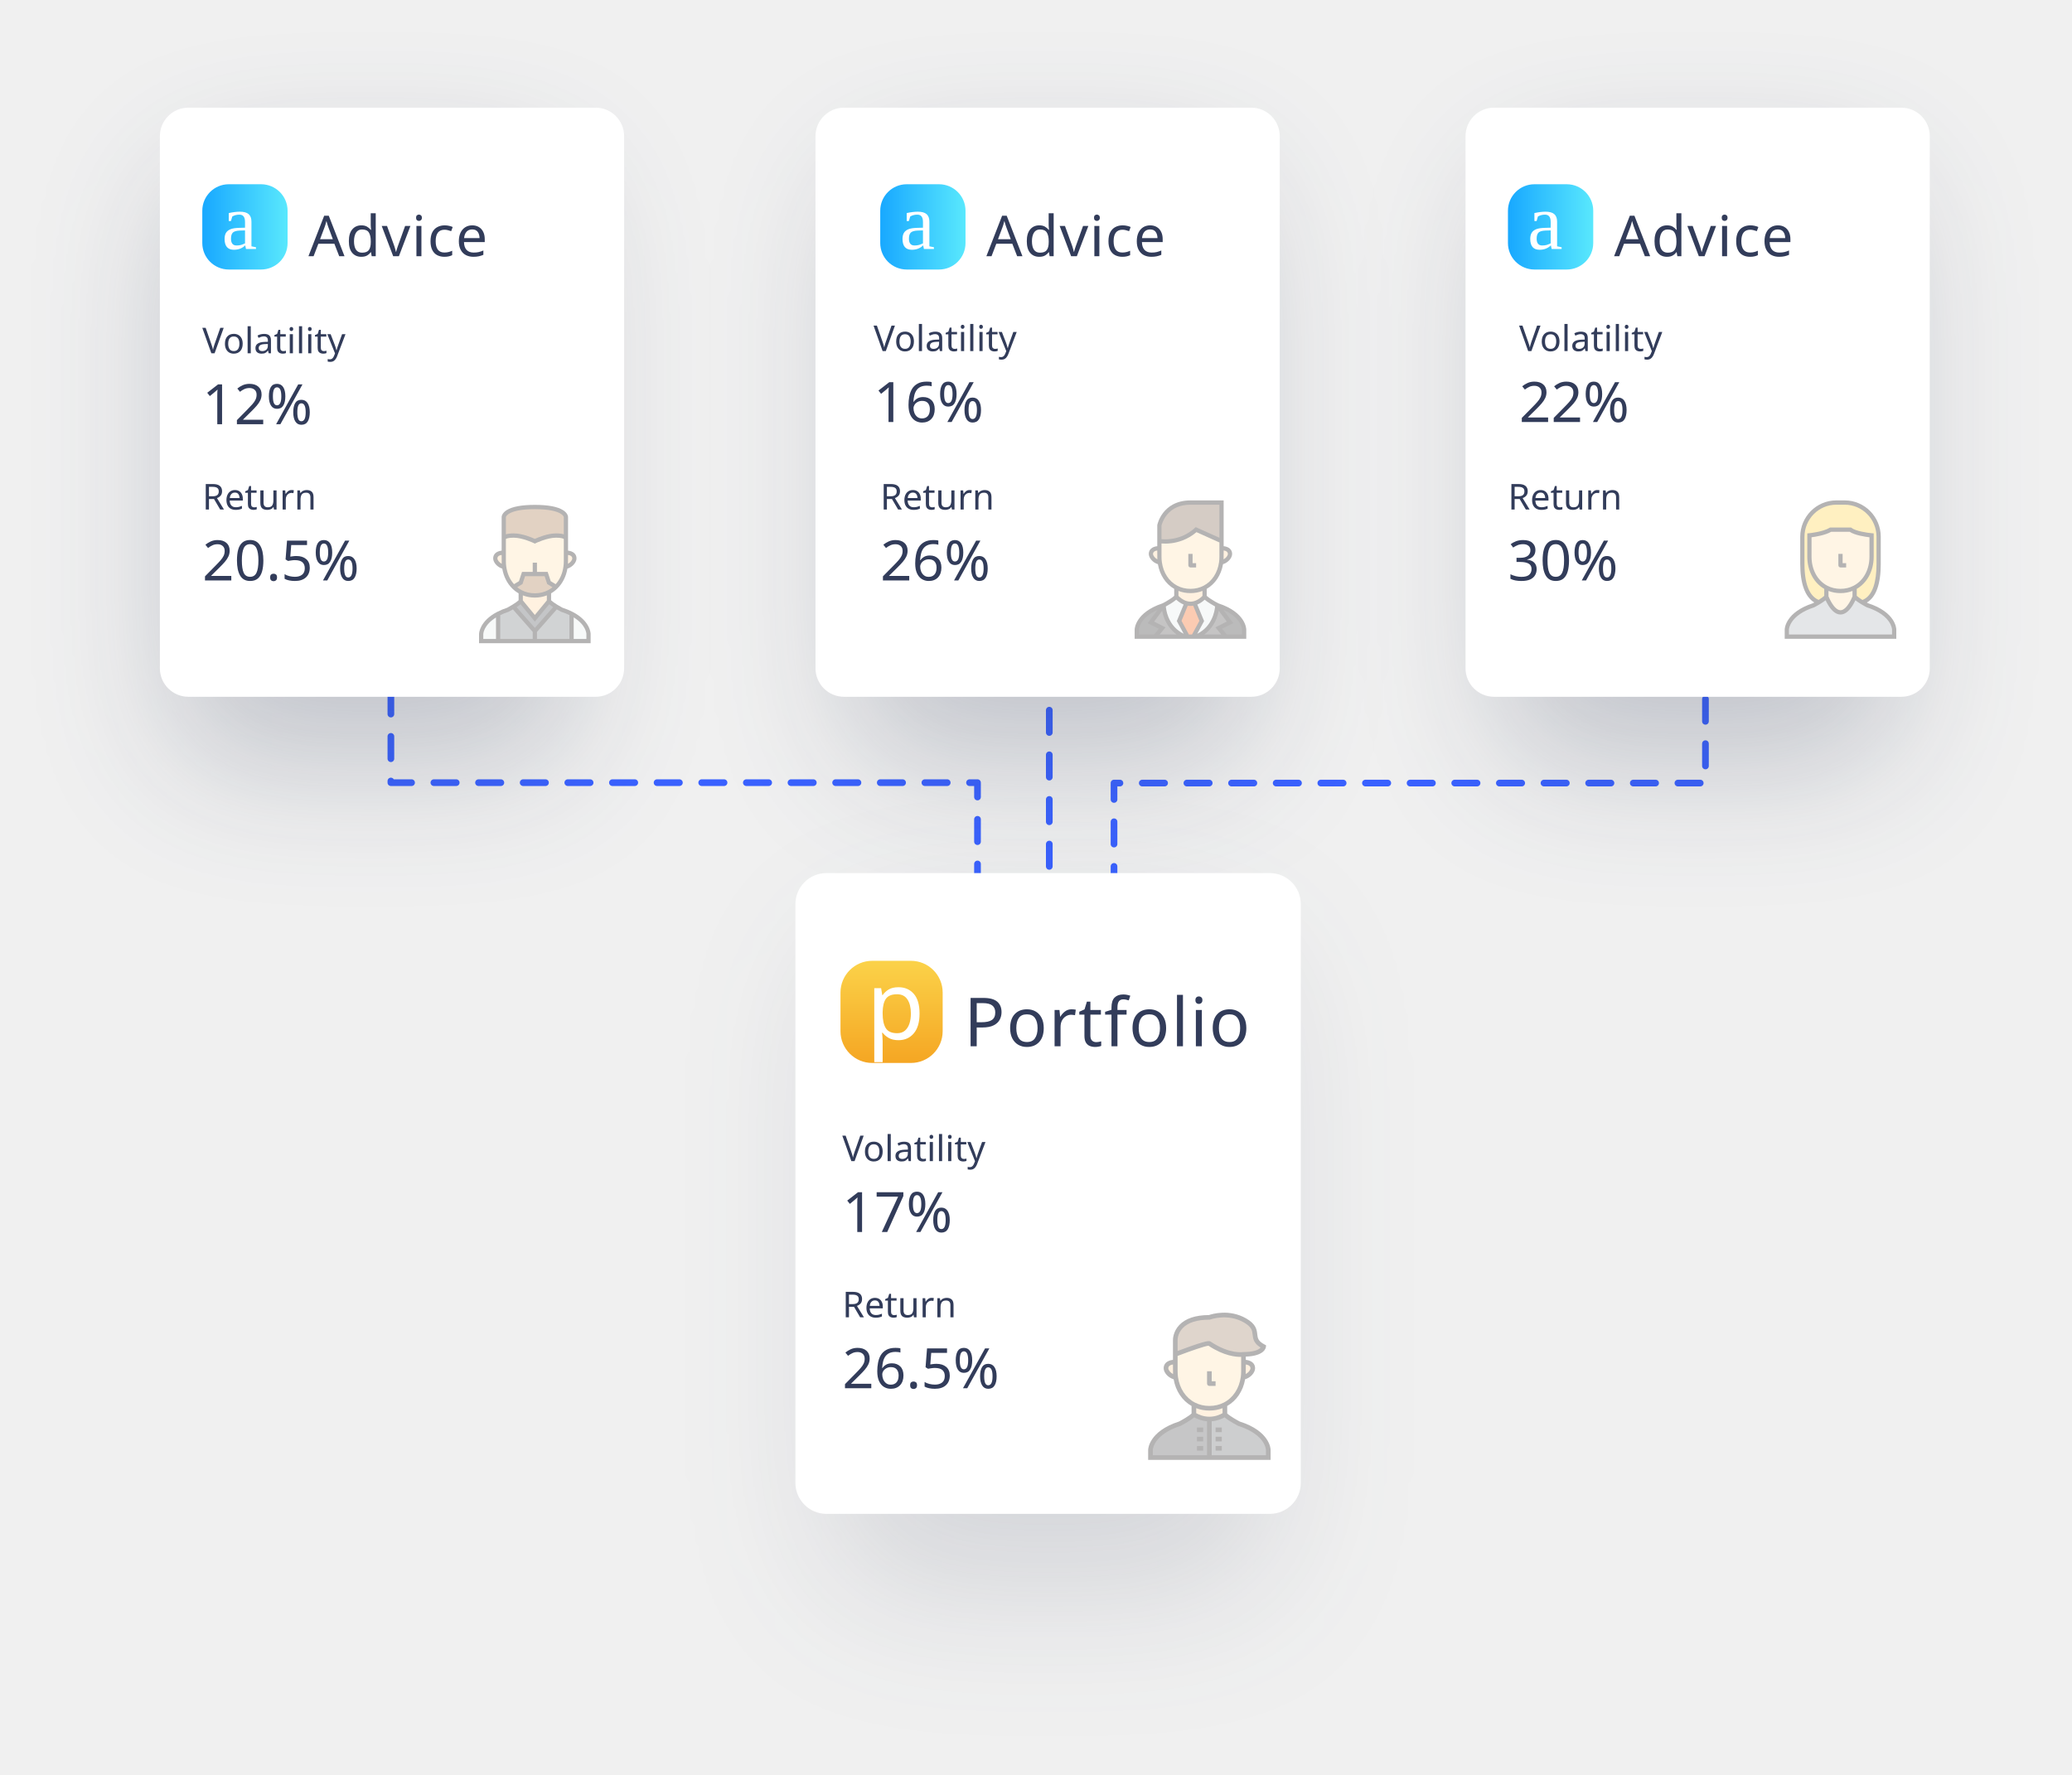
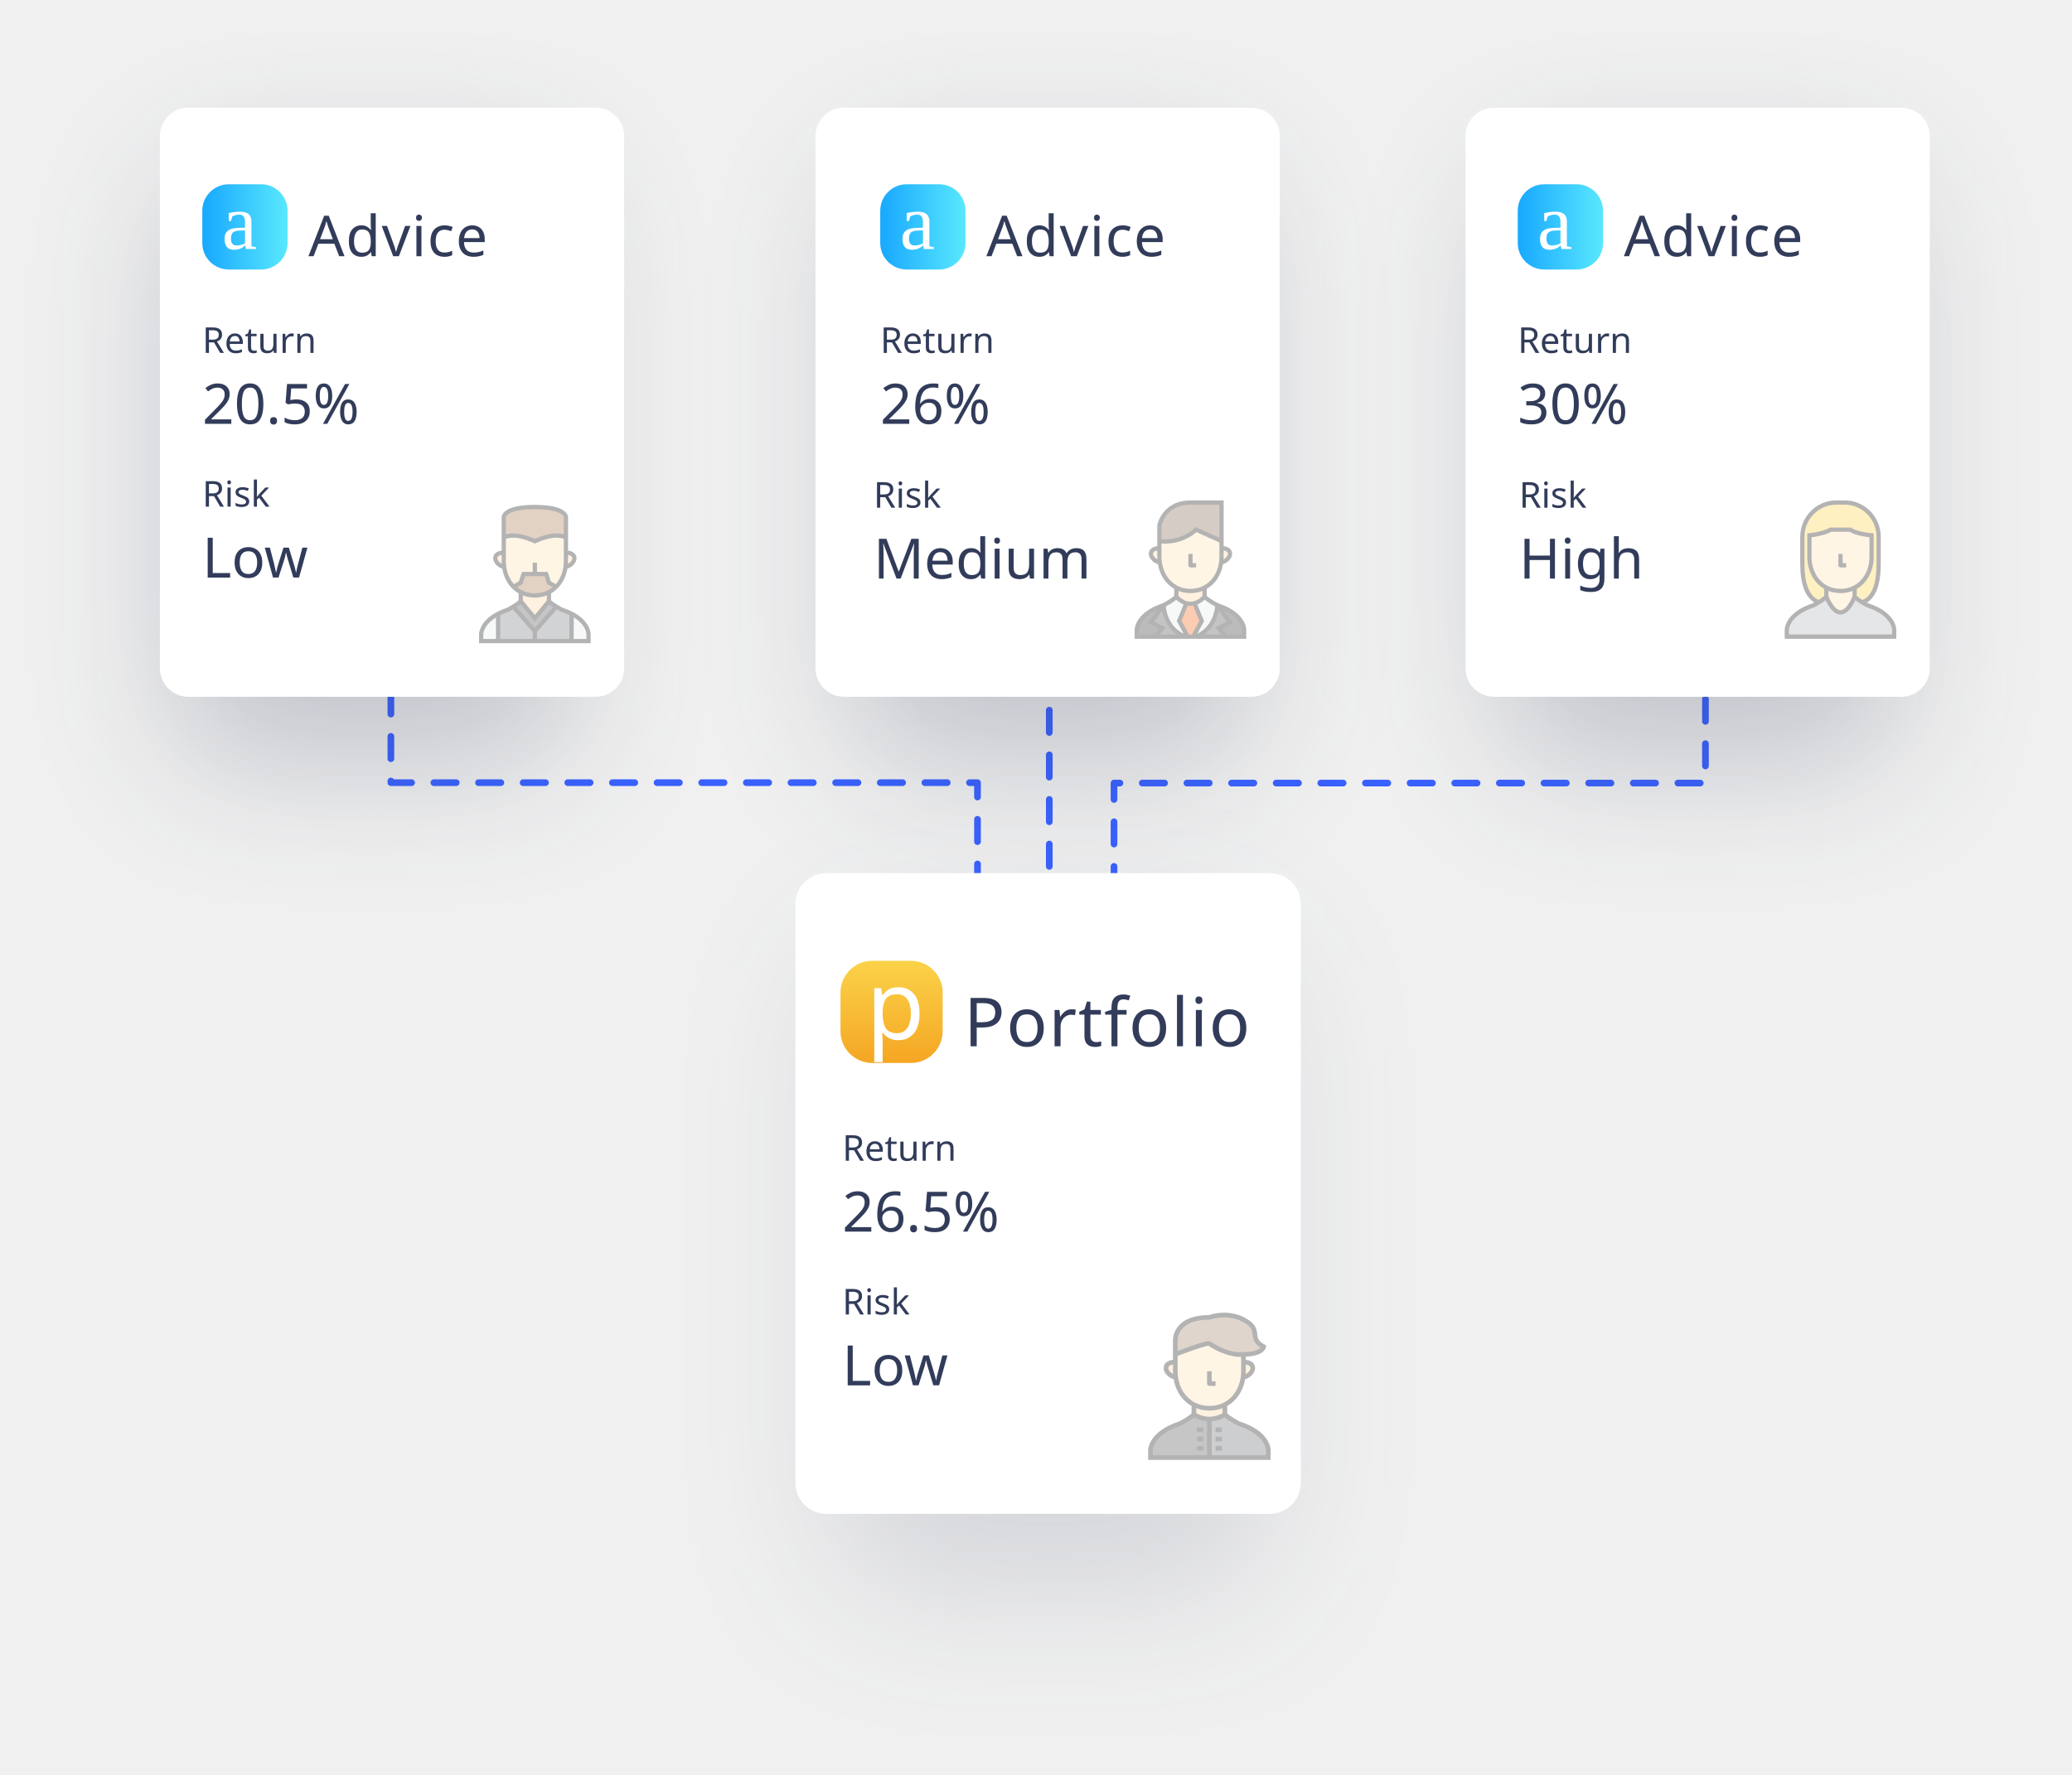
<svg xmlns="http://www.w3.org/2000/svg" xmlns:xlink="http://www.w3.org/1999/xlink" width="635px" height="544px" viewBox="0 0 635 544" version="1.1">
  <defs>
    <filter x="-52.1%" y="-34.9%" width="204.1%" height="169.8%" filterUnits="objectBoundingBox" id="filter-1">
      <feGaussianBlur stdDeviation="21.007" in="SourceGraphic" />
    </filter>
    <linearGradient x1="3.176%" y1="52.107%" x2="107.779%" y2="52.107%" id="linearGradient-2">
      <stop stop-color="#1AAAFF" offset="0%" />
      <stop stop-color="#5EEDFD" offset="100%" />
    </linearGradient>
    <filter x="-52.1%" y="-34.9%" width="204.1%" height="169.8%" filterUnits="objectBoundingBox" id="filter-3">
      <feGaussianBlur stdDeviation="21.007" in="SourceGraphic" />
    </filter>
    <rect id="path-4" x="0" y="0" width="142.272" height="180.576" rx="8.74" />
    <filter x="-52.1%" y="-34.9%" width="204.1%" height="169.8%" filterUnits="objectBoundingBox" id="filter-6">
      <feGaussianBlur stdDeviation="21.007" in="SourceGraphic" />
    </filter>
    <filter x="-52.0%" y="-34.9%" width="204.0%" height="169.9%" filterUnits="objectBoundingBox" id="filter-7">
      <feGaussianBlur stdDeviation="22.877" in="SourceGraphic" />
    </filter>
    <rect id="path-8" x="0" y="0" width="154.882" height="196.414" rx="9.518" />
    <linearGradient x1="50%" y1="0%" x2="50%" y2="100%" id="linearGradient-10">
      <stop stop-color="#FBD249" offset="0%" />
      <stop stop-color="#F5A623" offset="100%" />
    </linearGradient>
  </defs>
  <g id="Page-1" stroke="none" stroke-width="1" fill="none" fill-rule="evenodd">
    <g id="Group-29" transform="translate(49, 33)">
      <path d="M70.794,151.677 L70.794,206.898 L250.572,206.898 L250.572,235.679" id="Path-3" stroke="#3961FF" stroke-width="2.052" stroke-linecap="round" stroke-linejoin="round" stroke-dasharray="6.84" />
      <path d="M272.574,157.32 L272.574,238.8" id="Path-4" stroke="#3961FF" stroke-width="2.052" stroke-linecap="round" stroke-linejoin="round" stroke-dasharray="6.84" />
      <path d="M473.666,153.9 L473.666,207.022 L292.41,207.022 L292.41,239.919" id="Path-5" stroke="#3961FF" stroke-width="2.052" stroke-linecap="round" stroke-linejoin="round" stroke-dasharray="6.84" />
      <g id="Group-25" transform="translate(200.925, 0)">
        <g id="Group-19">
          <rect id="shadow" fill="#323C5A" opacity="0.245" filter="url(#filter-1)" x="10.944" y="20.52" width="121.068" height="180.576" rx="19.069" />
          <rect id="bg" fill="#FFFFFF" x="0" y="0" width="142.272" height="180.576" rx="8.74" />
-           <g id="Group-5-Copy-2" transform="translate(17.784, 63.612)" fill="#323C5A">
-             <text id="16%" font-family="AvenirNext-DemiBold, Avenir Next" font-size="17.1" font-weight="500">
-               <tspan x="0" y="32.732">16%</tspan>
-             </text>
-             <text id="Volatility" font-family="AvenirNext-Medium, Avenir Next" font-size="10.944" font-weight="400">
-               <tspan x="0" y="11">Volatility</tspan>
-             </text>
-           </g>
-           <g id="Group-4" transform="translate(19.836, 112.176)" fill="#323C5A">
+           <g id="Group-5-Copy-2" transform="translate(17.784, 111.612)" fill="#323C5A">
+             <text id="Medium" font-family="AvenirNext-DemiBold, Avenir Next" font-size="17.1" font-weight="500">
+               <tspan x="0" y="32.732">Medium</tspan>
+             </text>
+             <text id="Risk" font-family="AvenirNext-Medium, Avenir Next" font-size="10.944" font-weight="400">
+               <tspan x="0" y="11">Risk</tspan>
+             </text>
+           </g>
+           <g id="Group-4" transform="translate(19.836, 64.176)" fill="#323C5A">
            <text id="26%" font-family="AvenirNext-DemiBold, Avenir Next" font-size="17.1" font-weight="500">
              <tspan x="0" y="32.732">26%</tspan>
            </text>
            <text id="Return" font-family="AvenirNext-Medium, Avenir Next" font-size="10.944" font-weight="400">
              <tspan x="0" y="11">Return</tspan>
            </text>
          </g>
          <g id="logo" transform="translate(19.836, 19.152)">
            <rect id="Rectangle-3" fill="url(#linearGradient-2)" x="0" y="4.321" width="26.14" height="26.14" rx="8.126" />
            <text id="a" font-family=".SFNSDisplay, .SF NS Display" font-size="24.378" font-weight="normal" fill="#FFFFFF">
              <tspan x="5.974" y="24.174">a</tspan>
            </text>
            <text id="Advice" font-family="AvenirNext-Medium, Avenir Next" font-size="17.335" font-weight="400" letter-spacing="0.361" fill="#323C5A">
              <tspan x="32.529" y="26.39">Advice</tspan>
            </text>
          </g>
          <g id="Group-21" transform="translate(88.236, 116.28)">
            <g id="user-4" transform="translate(9.576, 4.104)">
              <path d="M26.624,0.656 L26.624,12.46 L18.832,8.963 C13.671,13.623 7.576,12.46 7.576,12.46 L7.576,7.651 C7.576,7.651 8.927,0.656 17.1,0.656 L26.624,0.656 L26.624,0.656 Z" id="Shape" fill="#846954" />
              <path d="M18.399,31.697 L20.563,36.943 L17.966,41.752 L16.234,41.752 L13.637,36.943 L15.801,31.697 L15.845,31.513 C16.234,31.627 16.658,31.697 17.1,31.697 C17.542,31.697 17.966,31.627 18.355,31.513 L18.399,31.697 L18.399,31.697 Z" id="Shape" fill="#F4661E" />
              <path d="M25.325,32.134 C25.325,32.134 25.273,39.05 18.832,41.752 L17.966,41.752 L20.563,36.943 L18.399,31.697 L18.355,31.513 C20.217,30.997 21.429,29.511 21.429,29.511 C22.373,30.577 25.325,32.134 25.325,32.134 L25.325,32.134 Z" id="Shape" fill="#E7ECED" />
              <path d="M13.637,36.943 L16.234,41.752 L15.368,41.752 C8.927,39.05 8.875,32.134 8.875,32.134 C8.875,32.134 11.827,30.577 12.771,29.511 C12.771,29.511 13.983,30.997 15.845,31.513 L15.801,31.697 L13.637,36.943 L13.637,36.943 Z" id="Shape" fill="#E7ECED" />
              <path d="M25.325,32.134 L29.222,37.38 L25.758,39.129 L27.923,41.752 L18.832,41.752 C25.273,39.05 25.325,32.134 25.325,32.134 L25.325,32.134 Z" id="Shape" fill="#545253" />
              <path d="M15.368,41.752 L6.277,41.752 L8.442,39.129 L4.978,37.38 L8.875,32.134 C8.875,32.134 8.927,39.05 15.368,41.752 L15.368,41.752 Z" id="Shape" fill="#545253" />
              <path d="M33.551,39.566 L33.551,41.752 L27.923,41.752 L25.758,39.129 L29.222,37.38 L25.325,32.134 C33.525,34.757 33.551,39.566 33.551,39.566 L33.551,39.566 Z" id="Shape" fill="#373738" />
              <path d="M26.624,14.646 C28.061,14.646 29.222,15.188 29.222,16.395 C29.222,17.514 27.854,18.808 26.511,18.992 C26.589,18.432 26.624,17.855 26.624,17.269 L26.624,14.646 L26.624,14.646 Z" id="Shape" fill="#FFD7A3" />
              <path d="M26.511,18.992 C26.044,22.411 24.208,25.279 21.429,26.73 C20.165,27.395 18.71,27.762 17.1,27.762 C15.49,27.762 14.035,27.395 12.771,26.73 C9.992,25.279 8.156,22.411 7.689,18.992 C7.611,18.432 7.576,17.855 7.576,17.269 L7.576,14.646 L7.576,12.46 C7.576,12.46 13.671,13.623 18.832,8.963 L26.624,12.46 L26.624,14.646 L26.624,17.269 C26.624,17.855 26.589,18.432 26.511,18.992 L26.511,18.992 Z" id="Shape" fill="#FFE1B2" />
              <path d="M21.429,26.73 L21.429,29.511 C21.429,29.511 20.217,30.997 18.355,31.513 C17.966,31.627 17.542,31.697 17.1,31.697 C16.658,31.697 16.234,31.627 15.845,31.513 C13.983,30.997 12.771,29.511 12.771,29.511 L12.771,26.73 C14.035,27.395 15.49,27.762 17.1,27.762 C18.71,27.762 20.165,27.395 21.429,26.73 L21.429,26.73 Z" id="Shape" fill="#FFD7A3" />
              <path d="M8.875,32.134 L4.978,37.38 L8.442,39.129 L6.277,41.752 L0.649,41.752 L0.649,39.566 C0.649,39.566 0.727,34.783 8.875,32.134 L8.875,32.134 Z" id="Shape" fill="#373738" />
              <path d="M7.576,17.269 C7.576,17.855 7.611,18.432 7.689,18.992 C6.346,18.808 4.978,17.514 4.978,16.395 C4.978,15.188 6.139,14.646 7.576,14.646 L7.576,17.269 L7.576,17.269 Z" id="Shape" fill="#FFD7A3" />
              <path d="M25.722,31.575 L24.684,31.028 C23.8,30.515 22.664,29.801 22.078,29.243 L22.078,27.119 C24.709,25.6 26.508,22.874 27.083,19.538 C28.574,19.107 29.871,17.694 29.871,16.395 C29.871,15.079 28.892,14.207 27.273,14.026 L27.273,0 L17.1,0 C12.617,0 10.091,2.038 8.762,3.748 C7.323,5.6 6.954,7.448 6.939,7.525 L6.927,7.588 L6.927,14.026 C5.308,14.207 4.329,15.079 4.329,16.395 C4.329,17.694 5.626,19.107 7.117,19.538 C7.692,22.875 9.491,25.601 12.122,27.119 L12.122,29.243 C11.536,29.801 10.4,30.515 9.516,31.028 L8.477,31.576 C0.181,34.351 0.004,39.343 8.65822785e-05,39.555 L0,42.408 L34.2,42.408 L34.2,39.563 C34.199,39.349 34.074,34.325 25.722,31.575 L25.722,31.575 Z M17.1,28.418 C18.406,28.418 19.639,28.191 20.78,27.744 L20.78,29.258 C20.429,29.628 19.479,30.522 18.184,30.881 L18.175,30.883 C17.457,31.092 16.743,31.092 16.025,30.883 L16.016,30.881 C14.731,30.524 13.773,29.627 13.42,29.257 L13.42,27.744 C14.562,28.191 15.795,28.418 17.1,28.418 L17.1,28.418 Z M21.45,30.432 C22.413,31.247 23.934,32.119 24.652,32.514 C24.529,33.889 23.773,38.595 19.181,40.873 L21.282,36.981 L19.193,31.916 C20.205,31.502 20.986,30.872 21.45,30.432 L21.45,30.432 Z M15.007,31.916 L12.918,36.981 L15.018,40.871 C12.842,39.795 11.264,38.07 10.326,35.731 C9.773,34.351 9.601,33.115 9.548,32.514 C10.266,32.119 11.787,31.247 12.75,30.432 C13.214,30.872 13.995,31.502 15.007,31.916 L15.007,31.916 Z M9.103,36.173 C9.91,38.211 11.192,39.88 12.869,41.096 L7.664,41.096 L9.466,38.913 L5.965,37.145 L8.424,33.834 C8.551,34.497 8.76,35.307 9.103,36.173 L9.103,36.173 Z M14.356,36.905 L16.264,32.28 C16.82,32.374 17.38,32.374 17.936,32.28 L19.844,36.905 L17.58,41.096 L16.62,41.096 L14.356,36.905 L14.356,36.905 Z M25.097,36.173 C25.44,35.307 25.649,34.497 25.776,33.834 L28.235,37.145 L24.734,38.913 L26.536,41.096 L21.331,41.096 C23.008,39.88 24.29,38.211 25.097,36.173 L25.097,36.173 Z M28.572,16.395 C28.572,16.93 27.998,17.66 27.25,18.062 C27.265,17.803 27.273,15.344 27.273,15.344 C28.431,15.508 28.572,16.112 28.572,16.395 L28.572,16.395 Z M9.818,4.515 C11.492,2.389 13.942,1.312 17.1,1.312 L25.975,1.312 L25.975,11.451 L18.712,8.191 L18.399,8.474 C16.37,10.306 13.959,11.426 11.232,11.802 C9.91,11.985 8.83,11.939 8.225,11.882 L8.225,7.723 C8.296,7.423 8.683,5.955 9.818,4.515 L9.818,4.515 Z M5.628,16.395 C5.628,16.112 5.769,15.508 6.927,15.344 C6.927,15.344 6.935,17.803 6.95,18.062 C6.202,17.66 5.628,16.93 5.628,16.395 L5.628,16.395 Z M8.332,18.901 C8.261,18.394 8.225,17.845 8.225,17.269 L8.225,13.2 C8.913,13.258 10.017,13.289 11.354,13.109 C13.345,12.841 16.245,12.035 18.946,9.731 L25.975,12.886 L25.975,17.269 C25.975,17.845 25.939,18.394 25.868,18.902 C25.422,22.168 23.695,24.809 21.129,26.149 C19.92,26.784 18.565,27.106 17.1,27.106 C15.635,27.106 14.28,26.784 13.069,26.148 C10.505,24.809 8.778,22.168 8.332,18.901 L8.332,18.901 Z M1.299,39.574 C1.303,39.455 1.495,36.019 7.014,33.547 L3.992,37.615 L7.418,39.345 L5.973,41.096 L1.299,41.096 L1.299,39.574 L1.299,39.574 Z M32.901,41.096 L28.227,41.096 L26.782,39.345 L30.208,37.615 L27.177,33.535 C28.933,34.314 30.767,35.463 31.917,37.117 C32.845,38.45 32.899,39.518 32.901,39.573 L32.901,41.096 L32.901,41.096 Z" id="Shape" fill="#231F20" />
              <path d="M17.1,20.548 L18.832,20.548 L18.832,19.237 L17.749,19.237 L17.749,16.395 L16.451,16.395 L16.451,19.892 C16.451,20.255 16.741,20.548 17.1,20.548 L17.1,20.548 Z" id="Shape" fill="#231F20" />
            </g>
            <rect id="Rectangle-11" fill-opacity="0.66" fill="#FFFFFF" x="0" y="0" width="51.3" height="54.72" />
          </g>
        </g>
      </g>
      <g id="Group-24">
        <rect id="shadow" fill="#323C5A" opacity="0.245" filter="url(#filter-3)" x="4.104" y="20.52" width="121.068" height="180.576" rx="19.069" />
        <mask id="mask-5" fill="white">
          <use xlink:href="#path-4" />
        </mask>
        <use id="bg" fill="#FFFFFF" xlink:href="#path-4" />
        <g id="Group-5" mask="url(#mask-5)">
-           <g transform="translate(12.996, 64.296)">
-             <text id="12%" font-family="AvenirNext-DemiBold, Avenir Next" font-size="17.1" font-weight="500">
-               <tspan x="0" y="32.732" fill="#323C5A">12%</tspan>
-             </text>
-             <text id="Volatility" font-family="AvenirNext-Medium, Avenir Next" font-size="10.944" font-weight="400">
-               <tspan x="0" y="11" fill="#323C5A">Volatility</tspan>
+           <g transform="translate(12.996, 111.296)">
+             <text id="Low" font-family="AvenirNext-DemiBold, Avenir Next" font-size="17.1" font-weight="500">
+               <tspan x="0" y="32.732" fill="#323C5A">Low</tspan>
+             </text>
+             <text id="Risk" font-family="AvenirNext-Medium, Avenir Next" font-size="10.944" font-weight="400">
+               <tspan x="0" y="11" fill="#323C5A">Risk</tspan>
            </text>
          </g>
        </g>
        <g id="Group-4" mask="url(#mask-5)">
-           <g transform="translate(12.996, 112.176)">
+           <g transform="translate(12.996, 64.176)">
            <text id="20.5%" font-family="AvenirNext-DemiBold, Avenir Next" font-size="17.1" font-weight="500">
              <tspan x="0" y="32.732" fill="#323C5A">20.5%</tspan>
            </text>
            <text id="Return" font-family="AvenirNext-Medium, Avenir Next" font-size="10.944" font-weight="400">
              <tspan x="0" y="11" fill="#323C5A">Return</tspan>
            </text>
          </g>
        </g>
        <g id="logo" transform="translate(12.996, 19.152)">
          <rect id="Rectangle-3" fill="url(#linearGradient-2)" x="0" y="4.321" width="26.14" height="26.14" rx="8.126" />
          <text id="a" font-family=".SFNSDisplay, .SF NS Display" font-size="24.378" font-weight="normal" fill="#FFFFFF">
            <tspan x="5.974" y="24.174">a</tspan>
          </text>
          <text id="Advice" font-family="AvenirNext-Medium, Avenir Next" font-size="17.335" font-weight="400" letter-spacing="0.361" fill="#323C5A">
            <tspan x="32.529" y="26.39">Advice</tspan>
          </text>
        </g>
        <g id="Group-22" transform="translate(90.972, 116.964)">
          <g id="user-8" transform="translate(6.84, 4.788)">
            <path d="M33.551,39.566 L33.551,41.752 L28.356,41.752 L28.356,33.445 L28.382,33.384 C33.533,36.042 33.551,39.566 33.551,39.566 L33.551,39.566 Z" id="Shape" fill="#E7ECED" />
            <path d="M5.844,33.393 L5.844,41.752 L0.649,41.752 L0.649,39.566 C0.649,39.566 0.71,36.06 5.844,33.393 L5.844,33.393 Z" id="Shape" fill="#E7ECED" />
            <path d="M28.382,33.384 L28.356,33.445 L28.356,41.752 L17.1,41.752 L17.1,38.692 L23.698,31.198 C24.563,31.732 25.325,32.134 25.325,32.134 C26.503,32.51 27.516,32.938 28.382,33.384 L28.382,33.384 Z" id="Shape" fill="#787E82" />
            <path d="M17.1,38.692 L17.1,41.752 L5.844,41.752 L5.844,33.393 C6.701,32.938 7.706,32.519 8.875,32.134 C8.875,32.134 9.637,31.732 10.502,31.198 L17.1,38.692 L17.1,38.692 Z" id="Shape" fill="#787E82" />
            <path d="M17.1,34.757 L21.429,29.511 C21.888,30.035 22.849,30.682 23.698,31.198 L17.1,38.692 L10.502,31.198 C11.351,30.682 12.312,30.035 12.771,29.511 L17.1,34.757 L17.1,34.757 Z" id="Shape" fill="#51565A" />
            <path d="M21.429,29.074 L21.429,29.511 L17.1,34.757 L12.771,29.511 L12.771,29.074 L12.771,26.73 C14.035,27.395 15.49,27.762 17.1,27.762 C18.71,27.762 20.165,27.395 21.429,26.73 L21.429,29.074 L21.429,29.074 Z" id="Shape" fill="#FFD7A3" />
            <path d="M7.576,17.269 C7.576,17.855 7.611,18.432 7.689,18.992 C6.346,18.808 4.978,17.514 4.978,16.395 C4.978,15.188 6.139,14.646 7.576,14.646 L7.576,17.269 L7.576,17.269 Z" id="Shape" fill="#FFD7A3" />
            <path d="M26.624,14.646 C28.061,14.646 29.222,15.188 29.222,16.395 C29.222,17.514 27.854,18.808 26.511,18.992 C26.589,18.432 26.624,17.855 26.624,17.269 L26.624,14.646 L26.624,14.646 Z" id="Shape" fill="#FFD7A3" />
            <path d="M7.689,18.992 C7.611,18.432 7.576,17.855 7.576,17.269 L7.576,14.646 L7.576,13.334 L7.576,10.711 L7.576,10.274 C7.576,10.274 7.654,9.4 10.606,9.4 C13.559,9.4 17.1,11.148 17.1,11.148 C17.1,11.148 20.641,9.4 23.594,9.4 C26.546,9.4 26.624,10.274 26.624,10.274 L26.624,13.334 L26.624,14.646 L26.624,17.269 C26.624,17.855 26.589,18.432 26.511,18.992 C26.182,21.423 25.161,23.574 23.594,25.139 L21.429,23.827 L20.563,21.204 L17.1,21.204 L13.637,21.204 L12.771,23.827 L10.606,25.139 C9.039,23.574 8.018,21.423 7.689,18.992 L7.689,18.992 Z" id="Shape" fill="#FFE1B2" />
            <path d="M26.624,3.716 L26.624,10.274 C26.624,10.274 26.546,9.4 23.594,9.4 C20.641,9.4 17.1,11.148 17.1,11.148 C17.1,11.148 13.559,9.4 10.606,9.4 C7.654,9.4 7.576,10.274 7.576,10.274 L7.576,3.716 C7.576,3.716 7.602,0.656 17.1,0.656 C26.598,0.656 26.624,3.716 26.624,3.716 L26.624,3.716 Z" id="Shape" fill="#A97C50" />
            <path d="M21.429,26.73 C20.165,27.395 18.71,27.762 17.1,27.762 C15.49,27.762 14.035,27.395 12.771,26.73 C11.966,26.31 11.247,25.777 10.606,25.139 L12.771,23.827 L13.637,21.204 L17.1,21.204 L20.563,21.204 L21.429,23.827 L23.594,25.139 C22.953,25.777 22.234,26.31 21.429,26.73 L21.429,26.73 Z" id="Shape" fill="#A97C50" />
            <path d="M28.677,32.8 C27.73,32.313 26.688,31.884 25.577,31.527 C25.398,31.43 24.749,31.078 24.033,30.637 C23.142,30.095 22.461,29.609 22.079,29.245 L22.079,27.119 C22.791,26.707 23.453,26.2 24.05,25.605 C25.632,24.026 26.675,21.935 27.085,19.538 C28.574,19.106 29.871,17.694 29.871,16.395 C29.871,15.079 28.892,14.207 27.273,14.026 L27.273,3.711 C27.273,3.628 27.254,3.328 27.045,2.931 C26.792,2.448 26.363,2.011 25.772,1.632 C24.082,0.549 21.164,0 17.1,0 C13.036,0 10.118,0.549 8.428,1.632 C7.837,2.011 7.408,2.448 7.155,2.93 C6.946,3.328 6.927,3.628 6.927,3.716 L6.927,14.026 C5.308,14.207 4.329,15.079 4.329,16.395 C4.329,17.694 5.626,19.106 7.116,19.538 C7.526,21.936 8.569,24.026 10.15,25.606 C10.747,26.2 11.41,26.708 12.122,27.119 L12.122,29.245 C11.739,29.609 11.058,30.095 10.164,30.639 C9.448,31.08 8.796,31.434 8.62,31.528 C7.459,31.913 6.424,32.345 5.547,32.81 C0.13,35.624 0.003,39.396 8.65822785e-05,39.555 L0,42.408 L34.2,42.408 L34.2,39.563 C34.199,39.403 34.118,35.608 28.677,32.8 L28.677,32.8 Z M25.13,32.759 C26.045,33.052 26.91,33.394 27.706,33.779 L27.706,41.096 L17.749,41.096 L17.749,38.941 L23.826,32.04 C24.488,32.431 25.13,32.759 25.13,32.759 L25.13,32.759 Z M13.42,27.744 C14.562,28.191 15.795,28.418 17.1,28.418 C18.406,28.418 19.639,28.191 20.78,27.744 L20.78,29.273 L17.1,33.733 L13.42,29.273 L13.42,27.744 L13.42,27.744 Z M17.1,21.86 L20.095,21.86 L20.889,24.265 L22.503,25.242 C22.073,25.592 21.614,25.896 21.129,26.148 C19.92,26.784 18.565,27.106 17.1,27.106 C15.635,27.106 14.28,26.784 13.069,26.147 C12.585,25.895 12.126,25.592 11.697,25.243 L13.311,24.265 L14.105,21.86 L17.1,21.86 L17.1,21.86 Z M28.572,16.395 C28.572,16.93 27.998,17.66 27.25,18.062 C27.265,17.803 27.273,15.344 27.273,15.344 C28.431,15.508 28.572,16.112 28.572,16.395 L28.572,16.395 Z M25.975,3.717 L25.975,3.741 C25.974,3.729 25.975,3.721 25.975,3.717 L25.975,3.717 Z M17.1,1.312 C21.598,1.312 23.797,2.015 24.85,2.605 C25.825,3.151 25.96,3.673 25.975,3.747 L25.975,9.032 C25.433,8.861 24.67,8.744 23.594,8.744 C20.987,8.744 18.024,10.001 17.1,10.425 C16.176,10.001 13.213,8.744 10.606,8.744 C9.53,8.744 8.767,8.861 8.225,9.032 L8.225,3.722 C8.225,3.698 8.766,1.312 17.1,1.312 L17.1,1.312 Z M5.628,16.395 C5.628,16.112 5.769,15.508 6.927,15.344 C6.927,15.344 6.935,17.803 6.95,18.062 C6.202,17.66 5.628,16.93 5.628,16.395 L5.628,16.395 Z M8.332,18.901 C8.261,18.394 8.225,17.845 8.225,17.269 L8.225,10.457 C8.38,10.345 8.938,10.056 10.606,10.056 C13.37,10.056 16.781,11.721 16.815,11.738 L17.1,11.878 L17.385,11.738 C17.419,11.721 20.83,10.056 23.594,10.056 C25.262,10.056 25.82,10.344 25.975,10.457 L25.975,17.269 C25.975,17.845 25.939,18.394 25.868,18.903 C25.582,21.019 24.759,22.876 23.481,24.306 L21.969,23.39 L21.031,20.548 L17.749,20.548 L17.749,17.706 L16.451,17.706 L16.451,20.548 L13.169,20.548 L12.231,23.39 L10.719,24.306 C9.441,22.875 8.618,21.019 8.332,18.901 L8.332,18.901 Z M12.712,30.464 L17.1,35.781 L21.488,30.464 C21.808,30.732 22.213,31.026 22.701,31.344 L17.1,37.705 L11.499,31.344 C11.987,31.025 12.392,30.732 12.712,30.464 L12.712,30.464 Z M9.076,32.757 C9.076,32.757 9.713,32.431 10.374,32.04 L16.451,38.941 L16.451,41.096 L6.494,41.096 L6.494,33.796 C7.247,33.423 8.114,33.074 9.076,32.757 L9.076,32.757 Z M1.299,39.578 C1.307,39.397 1.488,36.805 5.195,34.513 L5.195,41.096 L1.299,41.096 L1.299,39.578 L1.299,39.578 Z M32.901,41.096 L29.005,41.096 L29.005,34.485 C32.766,36.787 32.897,39.42 32.901,39.572 L32.901,41.096 L32.901,41.096 Z" id="Shape" fill="#231F20" />
          </g>
          <rect id="Rectangle-10" fill-opacity="0.66" fill="#FFFFFF" x="0" y="0" width="45.144" height="54.036" />
        </g>
      </g>
      <g id="Group-26" transform="translate(400.14, 0)">
        <rect id="shadow" fill="#323C5A" opacity="0.245" filter="url(#filter-6)" x="10.944" y="20.52" width="121.068" height="180.576" rx="19.069" />
        <rect id="bg" fill="#FFFFFF" x="0" y="0" width="142.272" height="180.576" rx="8.74" />
-         <g id="Group-4" transform="translate(12.996, 112.176)" fill="#323C5A">
+         <g id="Group-4" transform="translate(15.996, 64.176)" fill="#323C5A">
          <text id="30%" font-family="AvenirNext-DemiBold, Avenir Next" font-size="17.1" font-weight="500">
            <tspan x="0" y="32.732">30%</tspan>
          </text>
          <text id="Return" font-family="AvenirNext-Medium, Avenir Next" font-size="10.944" font-weight="400">
            <tspan x="0" y="11">Return</tspan>
          </text>
        </g>
-         <g id="Group-5-Copy-3" transform="translate(16.416, 63.612)" fill="#323C5A">
-           <text id="22%" font-family="AvenirNext-DemiBold, Avenir Next" font-size="17.1" font-weight="500">
-             <tspan x="0" y="32.732">22%</tspan>
-           </text>
-           <text id="Volatility" font-family="AvenirNext-Medium, Avenir Next" font-size="10.944" font-weight="400">
-             <tspan x="0" y="11">Volatility</tspan>
-           </text>
-         </g>
-         <g id="logo" transform="translate(12.996, 19.152)">
+         <g id="Group-5-Copy-3" transform="translate(16.416, 111.612)" fill="#323C5A">
+           <text id="High" font-family="AvenirNext-DemiBold, Avenir Next" font-size="17.1" font-weight="500">
+             <tspan x="0" y="32.732">High</tspan>
+           </text>
+           <text id="Risk" font-family="AvenirNext-Medium, Avenir Next" font-size="10.944" font-weight="400">
+             <tspan x="0" y="11">Risk</tspan>
+           </text>
+         </g>
+         <g id="logo" transform="translate(15.996, 19.152)">
          <rect id="Rectangle-3" fill="url(#linearGradient-2)" x="0" y="4.321" width="26.14" height="26.14" rx="8.126" />
          <text id="a" font-family=".SFNSDisplay, .SF NS Display" font-size="24.378" font-weight="normal" fill="#FFFFFF">
            <tspan x="5.974" y="24.174">a</tspan>
          </text>
          <text id="Advice" font-family="AvenirNext-Medium, Avenir Next" font-size="17.335" font-weight="400" letter-spacing="0.361" fill="#323C5A">
            <tspan x="32.529" y="26.39">Advice</tspan>
          </text>
        </g>
        <g id="Group-20" transform="translate(84.132, 106.704)">
          <g id="user-7" transform="translate(13.68, 13.68)">
            <path d="M23.75,31.233 C24.598,31.758 25.325,32.134 25.325,32.134 C33.525,34.757 33.551,39.566 33.551,39.566 L33.551,41.752 L0.649,41.752 L0.649,39.566 C0.649,39.566 0.727,34.783 8.875,32.134 C8.875,32.134 9.619,31.74 10.485,31.216 C11.334,30.691 12.303,30.044 12.771,29.511 C12.771,29.511 14.554,34.32 17.1,34.32 C19.646,34.32 21.429,29.511 21.429,29.511 C21.905,30.044 22.892,30.709 23.75,31.233 L23.75,31.233 Z" id="Shape" fill="#AFB6BB" />
            <path d="M12.771,26.73 C14.035,27.395 15.49,27.762 17.1,27.762 C18.71,27.762 20.165,27.395 21.429,26.73 L21.429,29.511 C21.429,29.511 19.646,34.32 17.1,34.32 C14.554,34.32 12.771,29.511 12.771,29.511 L12.771,26.73 L12.771,26.73 Z" id="Shape" fill="#FFE1B2" />
            <path d="M21.429,26.73 C20.165,27.395 18.71,27.762 17.1,27.762 C15.49,27.762 14.035,27.395 12.771,26.73 C9.533,25.043 7.576,21.44 7.576,17.269 L7.576,10.711 C7.576,10.711 11.87,10.309 14.07,8.963 L17.1,8.963 L20.13,8.963 C21.793,10.274 26.624,10.711 26.624,10.711 L26.624,17.269 C26.624,21.44 24.667,25.043 21.429,26.73 L21.429,26.73 Z" id="Shape" fill="#FFE1B2" />
            <path d="M28.789,11.148 L28.789,19.455 C28.789,24.159 27.949,29.887 23.75,31.233 C22.892,30.709 21.905,30.044 21.429,29.511 L21.429,26.73 C24.667,25.043 26.624,21.44 26.624,17.269 L26.624,10.711 C26.624,10.711 21.793,10.274 20.13,8.963 L17.1,8.963 L14.07,8.963 C11.87,10.309 7.576,10.711 7.576,10.711 L7.576,17.269 C7.576,21.44 9.533,25.043 12.771,26.73 L12.771,29.511 C12.303,30.044 11.334,30.691 10.485,31.216 C6.329,29.834 5.411,24.142 5.411,19.455 L5.411,11.148 C5.411,5.351 10.061,0.656 15.801,0.656 L18.399,0.656 C24.139,0.656 28.789,5.351 28.789,11.148 L28.789,11.148 Z" id="Shape" fill="#FFD248" />
            <path d="M25.575,31.526 C25.507,31.49 25.365,31.414 25.175,31.309 C28.005,29.649 29.438,25.673 29.438,19.455 L29.438,11.148 C29.438,5.001 24.486,0 18.399,0 L15.801,0 C9.714,0 4.762,5.001 4.762,11.148 L4.762,19.455 C4.762,25.538 6.246,29.585 9.071,31.281 C8.857,31.401 8.696,31.487 8.621,31.527 C0.182,34.293 0.003,39.341 0,39.555 L0,42.408 L34.2,42.408 L34.2,39.563 C34.199,39.347 34.074,34.266 25.575,31.526 L25.575,31.526 Z M6.061,19.455 L6.061,11.148 C6.061,5.724 10.43,1.312 15.801,1.312 L18.399,1.312 C23.77,1.312 28.139,5.724 28.139,11.148 L28.139,19.455 C28.139,22.26 27.833,24.594 27.229,26.393 C26.513,28.524 25.371,29.907 23.826,30.511 C23.04,30.017 22.435,29.578 22.078,29.241 L22.078,27.119 C23.621,26.228 24.906,24.898 25.809,23.248 C26.767,21.498 27.273,19.431 27.273,17.269 L27.273,10.112 L26.682,10.058 C25.391,9.941 21.768,9.423 20.53,8.446 L20.354,8.307 L13.888,8.307 L13.733,8.402 C11.689,9.653 7.557,10.054 7.516,10.058 L6.927,10.114 L6.927,17.269 C6.927,19.431 7.433,21.498 8.391,23.248 C9.294,24.898 10.579,26.228 12.122,27.119 L12.122,29.244 C11.782,29.569 11.207,29.987 10.411,30.491 C8.363,29.663 6.061,27.045 6.061,19.455 L6.061,19.455 Z M21.129,26.148 C19.92,26.784 18.565,27.106 17.1,27.106 C15.635,27.106 14.28,26.784 13.071,26.148 L13.069,26.147 C11.598,25.381 10.374,24.159 9.527,22.614 C8.676,21.058 8.225,19.21 8.225,17.269 L8.225,11.297 C9.475,11.137 12.408,10.668 14.246,9.618 L19.92,9.618 C21.464,10.671 24.622,11.142 25.975,11.302 L25.975,17.269 C25.975,19.21 25.524,21.058 24.673,22.614 C23.827,24.159 22.602,25.381 21.129,26.148 L21.129,26.148 Z M13.42,27.744 C14.562,28.191 15.795,28.418 17.1,28.418 C18.406,28.418 19.639,28.191 20.78,27.744 L20.78,29.387 C20.657,29.695 20.264,30.63 19.673,31.561 C19.063,32.52 18.122,33.664 17.1,33.664 C16.083,33.664 15.146,32.53 14.538,31.578 C13.943,30.646 13.544,29.697 13.42,29.386 L13.42,27.744 L13.42,27.744 Z M32.901,41.096 L1.299,41.096 L1.299,39.574 C1.304,39.442 1.539,35.208 9.074,32.758 C9.074,32.758 9.947,32.307 10.824,31.775 C11.543,31.331 12.105,30.948 12.533,30.61 C12.749,31.073 13.053,31.669 13.434,32.27 C14.576,34.065 15.809,34.976 17.1,34.976 C18.391,34.976 19.624,34.065 20.766,32.27 C21.148,31.668 21.453,31.07 21.668,30.607 C22.115,30.96 22.698,31.356 23.41,31.793 C24.27,32.324 25.129,32.759 25.129,32.759 C27.333,33.464 30.3,34.792 31.917,37.117 C32.845,38.45 32.899,39.517 32.901,39.573 L32.901,41.096 L32.901,41.096 Z" id="Shape" fill="#231F20" />
            <path d="M17.749,16.395 L16.451,16.395 L16.451,19.892 C16.451,20.255 16.741,20.548 17.1,20.548 L18.832,20.548 L18.832,19.237 L17.749,19.237 L17.749,16.395 L17.749,16.395 Z" id="Shape" fill="#231F20" />
          </g>
          <rect id="Rectangle-12" fill-opacity="0.66" fill="#FFFFFF" x="0" y="0" width="53.352" height="70.452" />
        </g>
      </g>
      <g id="Group-28" transform="translate(194.085, 234.27)">
        <g id="Group-8" transform="translate(0.684, 0.342)">
          <rect id="Rectangle-9-Copy" fill="#323C5A" opacity="0.155" filter="url(#filter-7)" x="11.853" y="22.497" width="131.965" height="196.414" rx="20.766" />
          <mask id="mask-9" fill="white">
            <use xlink:href="#path-8" />
          </mask>
          <use id="bg" fill="#FFFFFF" xlink:href="#path-8" />
          <g id="logo" mask="url(#mask-9)">
            <g transform="translate(13.81326, 21.71358)">
              <rect id="Rectangle-3" fill="url(#linearGradient-10)" fill-rule="evenodd" x="0" y="5.177" width="31.314" height="31.314" rx="9.734" />
              <text id="p" fill="none" font-family="AvenirNext-Medium, Avenir Next" font-size="29.203" font-weight="400">
                <tspan x="7.872" y="29.209" fill="#FFFFFF">p</tspan>
              </text>
              <text id="Portfolio" fill="none" font-family="AvenirNext-Medium, Avenir Next" font-size="20.766" font-weight="400" letter-spacing="0.433">
                <tspan x="37.855" y="31.383" fill="#323C5A">Portfolio</tspan>
              </text>
            </g>
          </g>
          <g id="Group-5-Copy" mask="url(#mask-9)">
-             <g transform="translate(14.364, 77.292)">
-               <text id="17%" font-family="AvenirNext-DemiBold, Avenir Next" font-size="17.1" font-weight="500">
-                 <tspan x="0" y="32.732" fill="#323C5A">17%</tspan>
-               </text>
-               <text id="Volatility" font-family="AvenirNext-Medium, Avenir Next" font-size="10.944" font-weight="400">
-                 <tspan x="0" y="11" fill="#323C5A">Volatility</tspan>
+             <g transform="translate(14.364, 124.292)">
+               <text id="Low" font-family="AvenirNext-DemiBold, Avenir Next" font-size="17.1" font-weight="500">
+                 <tspan x="0" y="32.732" fill="#323C5A">Low</tspan>
+               </text>
+               <text id="Risk" font-family="AvenirNext-Medium, Avenir Next" font-size="10.944" font-weight="400">
+                 <tspan x="0" y="11" fill="#323C5A">Risk</tspan>
              </text>
            </g>
          </g>
          <g id="Group-4-Copy-3" mask="url(#mask-9)">
-             <g transform="translate(14.364, 125.172)">
+             <g transform="translate(14.364, 77.172)">
              <text id="26.5%" font-family="AvenirNext-DemiBold, Avenir Next" font-size="17.1" font-weight="500">
                <tspan x="0" y="32.732" fill="#323C5A">26.5%</tspan>
              </text>
              <text id="Return" font-family="AvenirNext-Medium, Avenir Next" font-size="10.944" font-weight="400">
                <tspan x="0" y="11" fill="#323C5A">Return</tspan>
              </text>
            </g>
          </g>
        </g>
        <g id="Group-23" transform="translate(97.128, 128.25)">
          <g id="user-19" transform="translate(11.628, 6.84)">
            <path d="M36.844,42.043 L36.844,44.404 L18.794,44.404 L18.794,32.599 C21.587,32.599 23.544,31.182 23.544,31.182 C24.58,32.335 27.819,34.016 27.819,34.016 C36.816,36.849 36.844,42.043 36.844,42.043 L36.844,42.043 Z" id="Shape" fill="#6D6E71" />
            <path d="M18.794,32.599 L18.794,44.404 L0.744,44.404 L0.744,42.043 C0.744,42.043 0.83,36.877 9.769,34.016 C9.769,34.016 13.009,32.335 14.044,31.182 C14.044,31.182 16.001,32.599 18.794,32.599 L18.794,32.599 Z" id="Shape" fill="#58595B" />
            <path d="M14.044,31.182 L14.044,28.179 C15.431,28.897 17.027,29.293 18.794,29.293 C20.561,29.293 22.157,28.897 23.544,28.179 L23.544,31.182 C23.544,31.182 21.587,32.599 18.794,32.599 C16.001,32.599 14.044,31.182 14.044,31.182 L14.044,31.182 Z" id="Shape" fill="#FFD7A3" />
            <path d="M29.244,12.766 C29.244,12.766 24.969,13.597 18.794,9.46 C18.101,8.998 8.344,12.766 8.344,12.766 L8.344,8.516 C8.344,8.516 7.945,1.433 18.794,1.433 C18.794,1.433 24.38,-0.692 29.719,2.377 C35.058,5.446 30.555,7.845 35.419,10.405 C35.419,10.405 35.22,12.766 29.244,12.766 L29.244,12.766 Z" id="Shape" fill="#A18369" />
            <path d="M8.344,17.96 C8.344,18.593 8.382,19.216 8.468,19.821 C6.995,19.622 5.494,18.225 5.494,17.016 C5.494,15.712 6.767,15.127 8.344,15.127 L8.344,17.96 L8.344,17.96 Z" id="Shape" fill="#FFD7A3" />
            <path d="M29.244,15.127 C30.821,15.127 32.094,15.712 32.094,17.016 C32.094,18.225 30.593,19.622 29.121,19.821 C29.206,19.216 29.244,18.593 29.244,17.96 L29.244,15.127 L29.244,15.127 Z" id="Shape" fill="#FFD7A3" />
            <path d="M29.244,15.127 L29.244,17.96 C29.244,18.593 29.206,19.216 29.121,19.821 C28.608,23.514 26.594,26.611 23.544,28.179 C22.157,28.897 20.561,29.293 18.794,29.293 C17.027,29.293 15.431,28.897 14.044,28.179 C10.995,26.611 8.981,23.514 8.468,19.821 C8.382,19.216 8.344,18.593 8.344,17.96 L8.344,15.127 L8.344,12.766 C8.344,12.766 18.101,8.998 18.794,9.46 C24.969,13.597 29.244,12.766 29.244,12.766 L29.244,15.127 L29.244,15.127 Z" id="Shape" fill="#FFE1B2" />
            <path d="M28.095,33.36 C27.246,32.915 25.157,31.738 24.257,30.894 L24.257,28.599 C27.143,26.958 29.117,24.014 29.748,20.411 C31.383,19.945 32.807,18.419 32.807,17.016 C32.807,15.595 31.732,14.652 29.957,14.457 L29.957,13.462 C35.719,13.27 36.104,10.76 36.129,10.464 L36.169,9.998 L35.753,9.779 C33.706,8.702 33.605,7.815 33.465,6.588 C33.309,5.217 33.115,3.511 30.076,1.764 C24.896,-1.214 19.581,0.409 18.669,0.725 C14.537,0.745 11.478,1.769 9.576,3.768 C7.594,5.852 7.621,8.247 7.632,8.531 L7.632,14.457 C5.856,14.652 4.782,15.595 4.782,17.016 C4.782,18.419 6.205,19.945 7.84,20.411 C8.472,24.015 10.446,26.959 13.332,28.599 L13.332,30.893 C12.431,31.738 10.34,32.916 9.492,33.36 C0.231,36.347 0.036,41.8 0.032,42.032 L0.032,45.113 L37.557,45.113 L37.557,42.039 C37.555,41.807 37.419,36.319 28.095,33.36 L28.095,33.36 Z M18.794,31.891 C16.872,31.891 15.365,31.147 14.757,30.793 L14.757,29.274 C16.009,29.757 17.362,30.002 18.794,30.002 C20.227,30.002 21.58,29.757 22.832,29.274 L22.832,30.795 C22.227,31.149 20.731,31.891 18.794,31.891 L18.794,31.891 Z M31.382,17.016 C31.382,17.594 30.752,18.382 29.931,18.817 C29.947,18.537 29.957,15.881 29.957,15.881 C31.227,16.058 31.382,16.711 31.382,17.016 L31.382,17.016 Z M10.611,4.741 C12.253,3.016 15.006,2.141 18.794,2.141 L18.926,2.141 L19.048,2.095 C19.101,2.075 24.396,0.135 29.363,2.99 C31.779,4.38 31.905,5.477 32.049,6.747 C32.19,7.981 32.348,9.367 34.494,10.694 C34.093,11.171 32.98,11.94 29.954,12.045 L29.111,12.07 C29.101,12.072 28.084,12.251 26.365,11.951 C24.773,11.672 22.236,10.911 19.191,8.872 C18.844,8.64 18.378,8.615 16.673,9.1 C15.764,9.359 14.552,9.753 13.073,10.271 C11.529,10.812 10.006,11.378 9.057,11.736 L9.057,8.516 L9.056,8.476 C9.055,8.456 8.963,6.474 10.611,4.741 L10.611,4.741 Z M6.207,17.016 C6.207,16.711 6.362,16.058 7.632,15.881 C7.632,15.881 7.641,18.537 7.657,18.817 C6.836,18.382 6.207,17.594 6.207,17.016 L6.207,17.016 Z M9.173,19.722 C9.096,19.175 9.057,18.583 9.057,17.96 L9.057,13.251 C13.119,11.696 17.568,10.174 18.518,10.129 C23.273,13.278 26.946,13.588 28.532,13.539 L28.532,17.96 C28.532,18.583 28.492,19.175 28.415,19.724 C27.925,23.251 26.03,26.104 23.215,27.551 C21.889,28.237 20.401,28.585 18.794,28.585 C17.187,28.585 15.7,28.237 14.372,27.55 C11.558,26.103 9.664,23.251 9.173,19.722 L9.173,19.722 Z M1.457,42.052 C1.462,41.909 1.72,37.336 9.988,34.69 C9.988,34.69 12.834,33.21 14.14,32.076 C14.855,32.48 16.266,33.135 18.082,33.278 L18.082,43.696 L1.457,43.696 L1.457,42.052 L1.457,42.052 L1.457,42.052 Z M36.132,43.696 L19.507,43.696 L19.507,33.278 C21.322,33.135 22.734,32.48 23.449,32.076 C24.755,33.21 27.604,34.691 27.604,34.691 C30.022,35.452 33.278,36.887 35.052,39.398 C36.07,40.838 36.129,41.991 36.132,42.051 L36.132,43.696 L36.132,43.696 Z" id="Shape" fill="#231F20" />
            <path d="M18.794,22.446 L20.694,22.446 L20.694,21.03 L19.507,21.03 L19.507,17.96 L18.082,17.96 L18.082,21.738 C18.082,22.129 18.401,22.446 18.794,22.446 L18.794,22.446 Z" id="Shape" fill="#231F20" />
            <rect id="Rectangle-path" fill="#231F20" x="20.694" y="35.196" width="1.9" height="1.417" />
            <rect id="Rectangle-path" fill="#231F20" x="20.694" y="38.029" width="1.9" height="1.417" />
            <rect id="Rectangle-path" fill="#231F20" x="20.694" y="40.863" width="1.9" height="1.417" />
            <rect id="Rectangle-path" fill="#231F20" x="14.994" y="35.196" width="1.9" height="1.417" />
            <rect id="Rectangle-path" fill="#231F20" x="14.994" y="38.029" width="1.9" height="1.417" />
            <rect id="Rectangle-path" fill="#231F20" x="14.994" y="40.863" width="1.9" height="1.417" />
          </g>
          <rect id="Rectangle-13" fill-opacity="0.66" fill="#FFFFFF" x="0" y="0" width="57.456" height="60.876" />
        </g>
      </g>
    </g>
  </g>
</svg>
